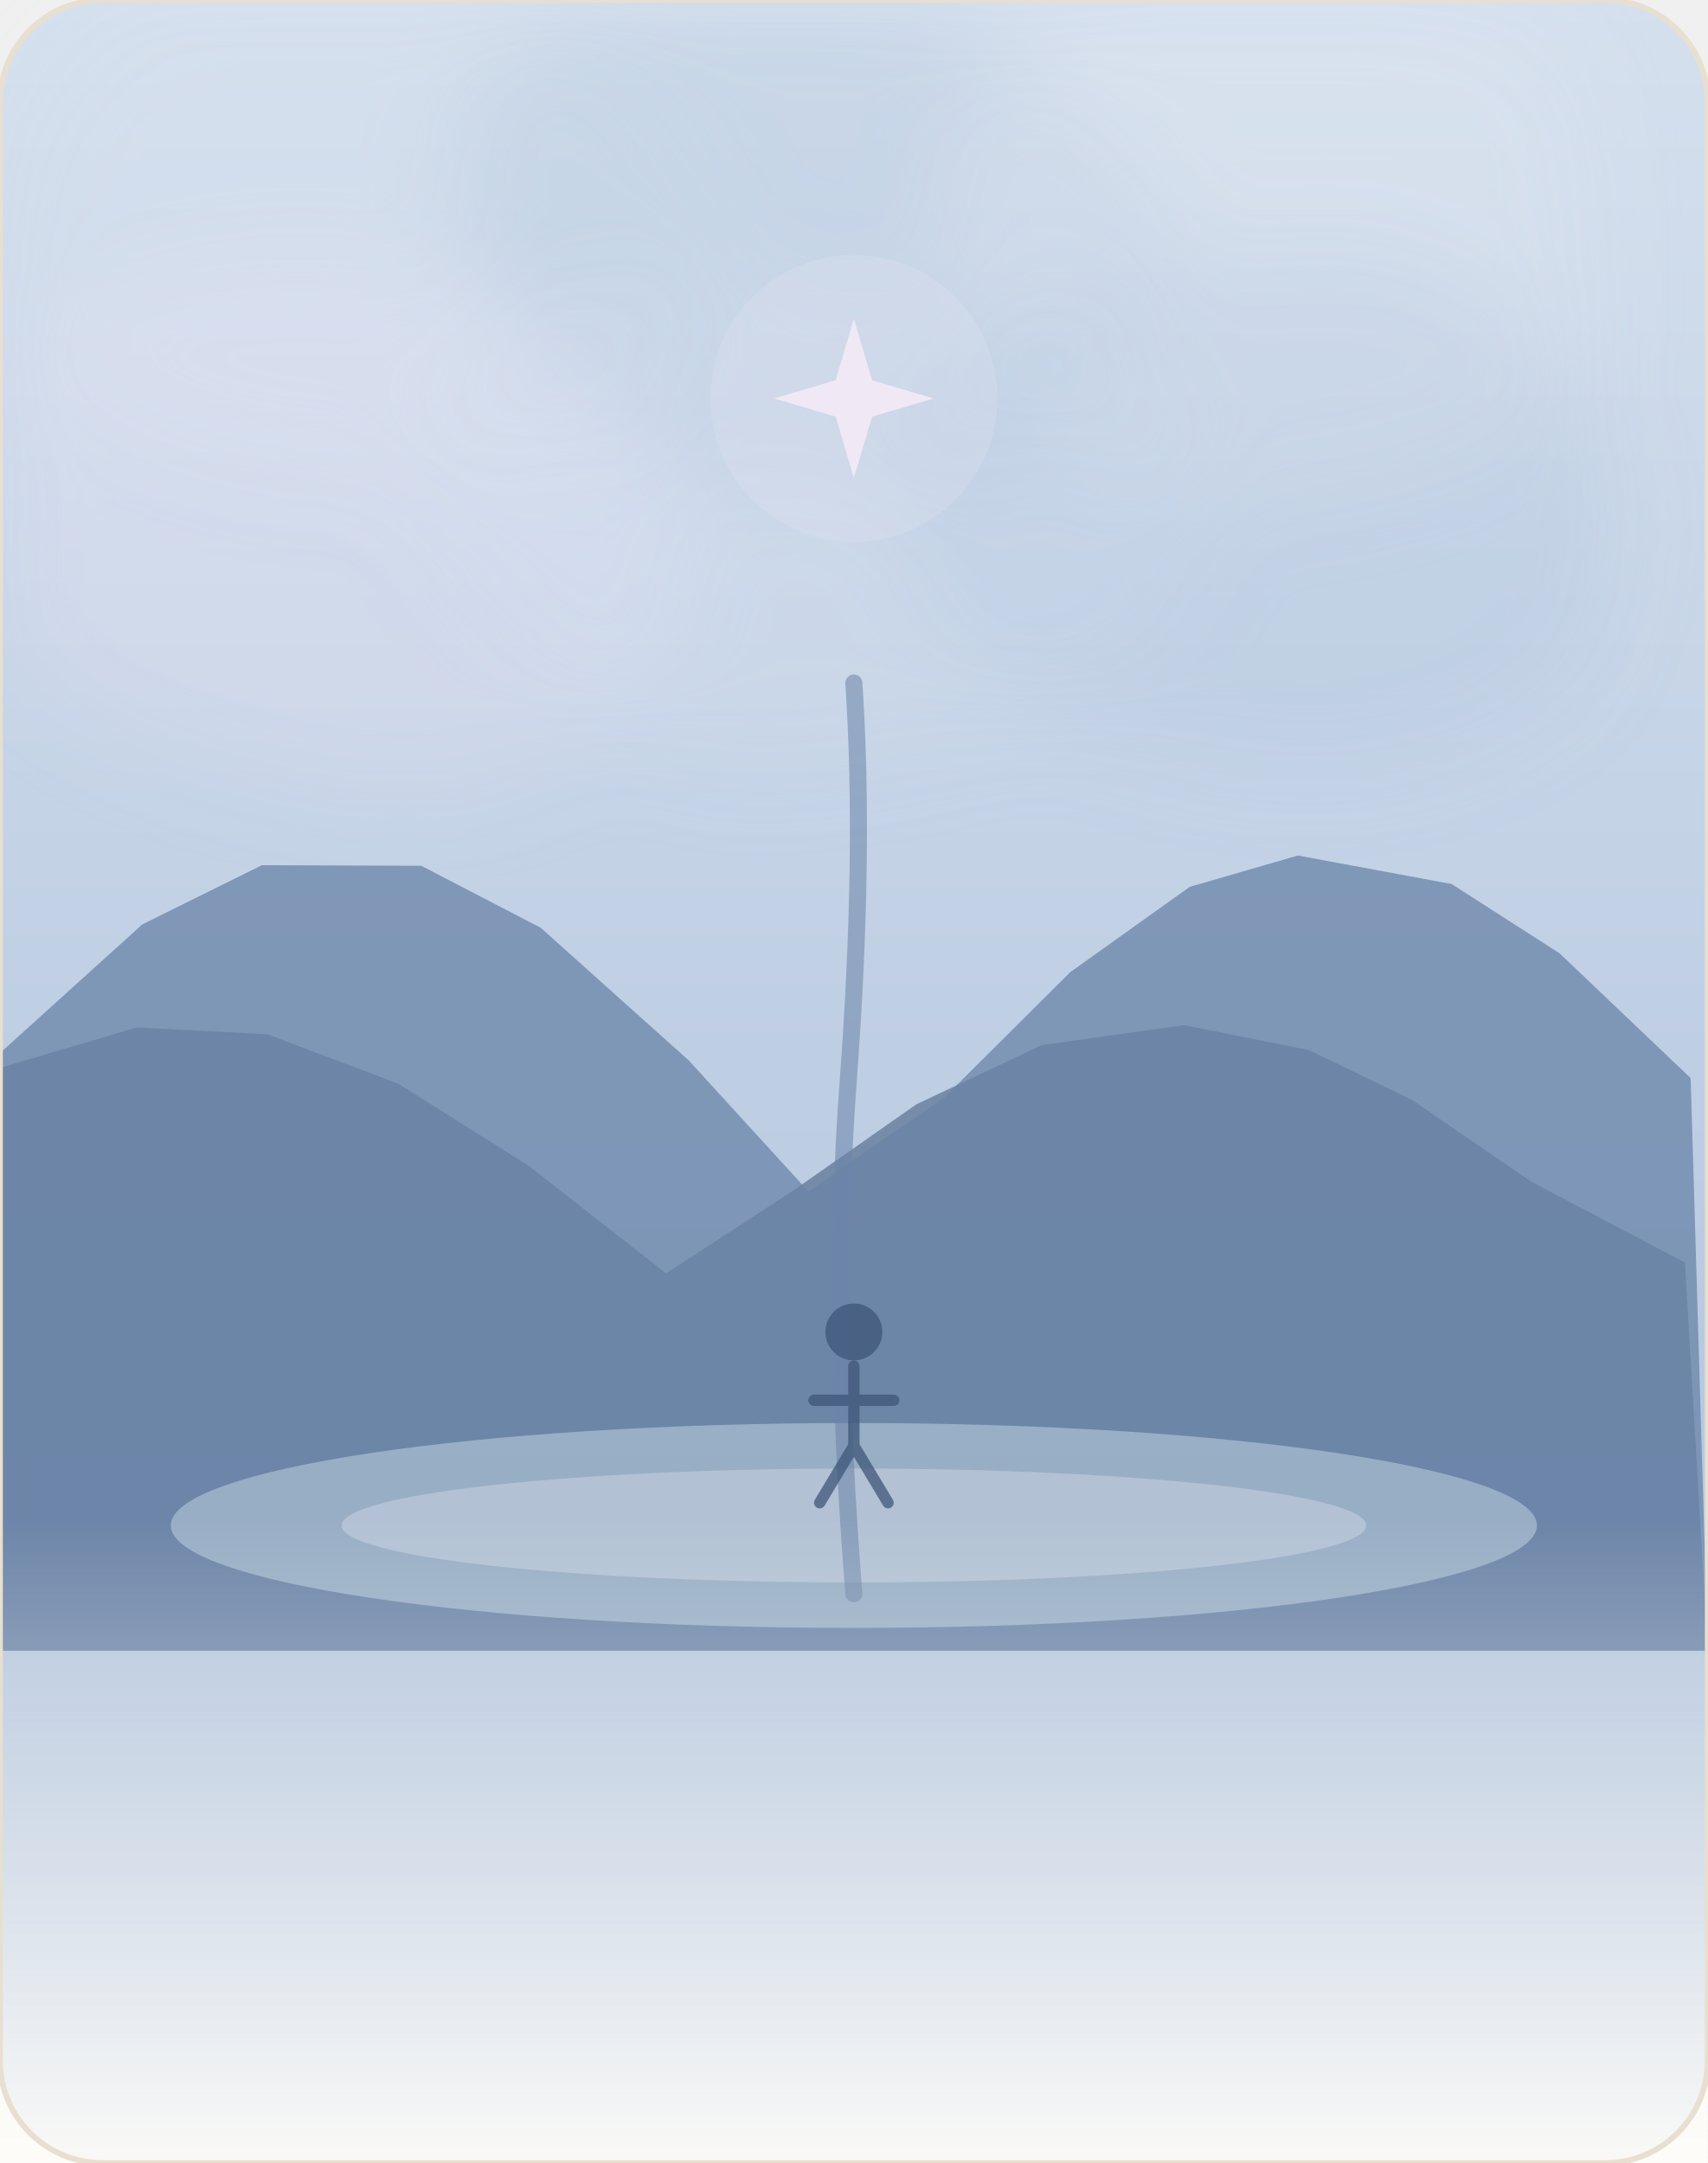
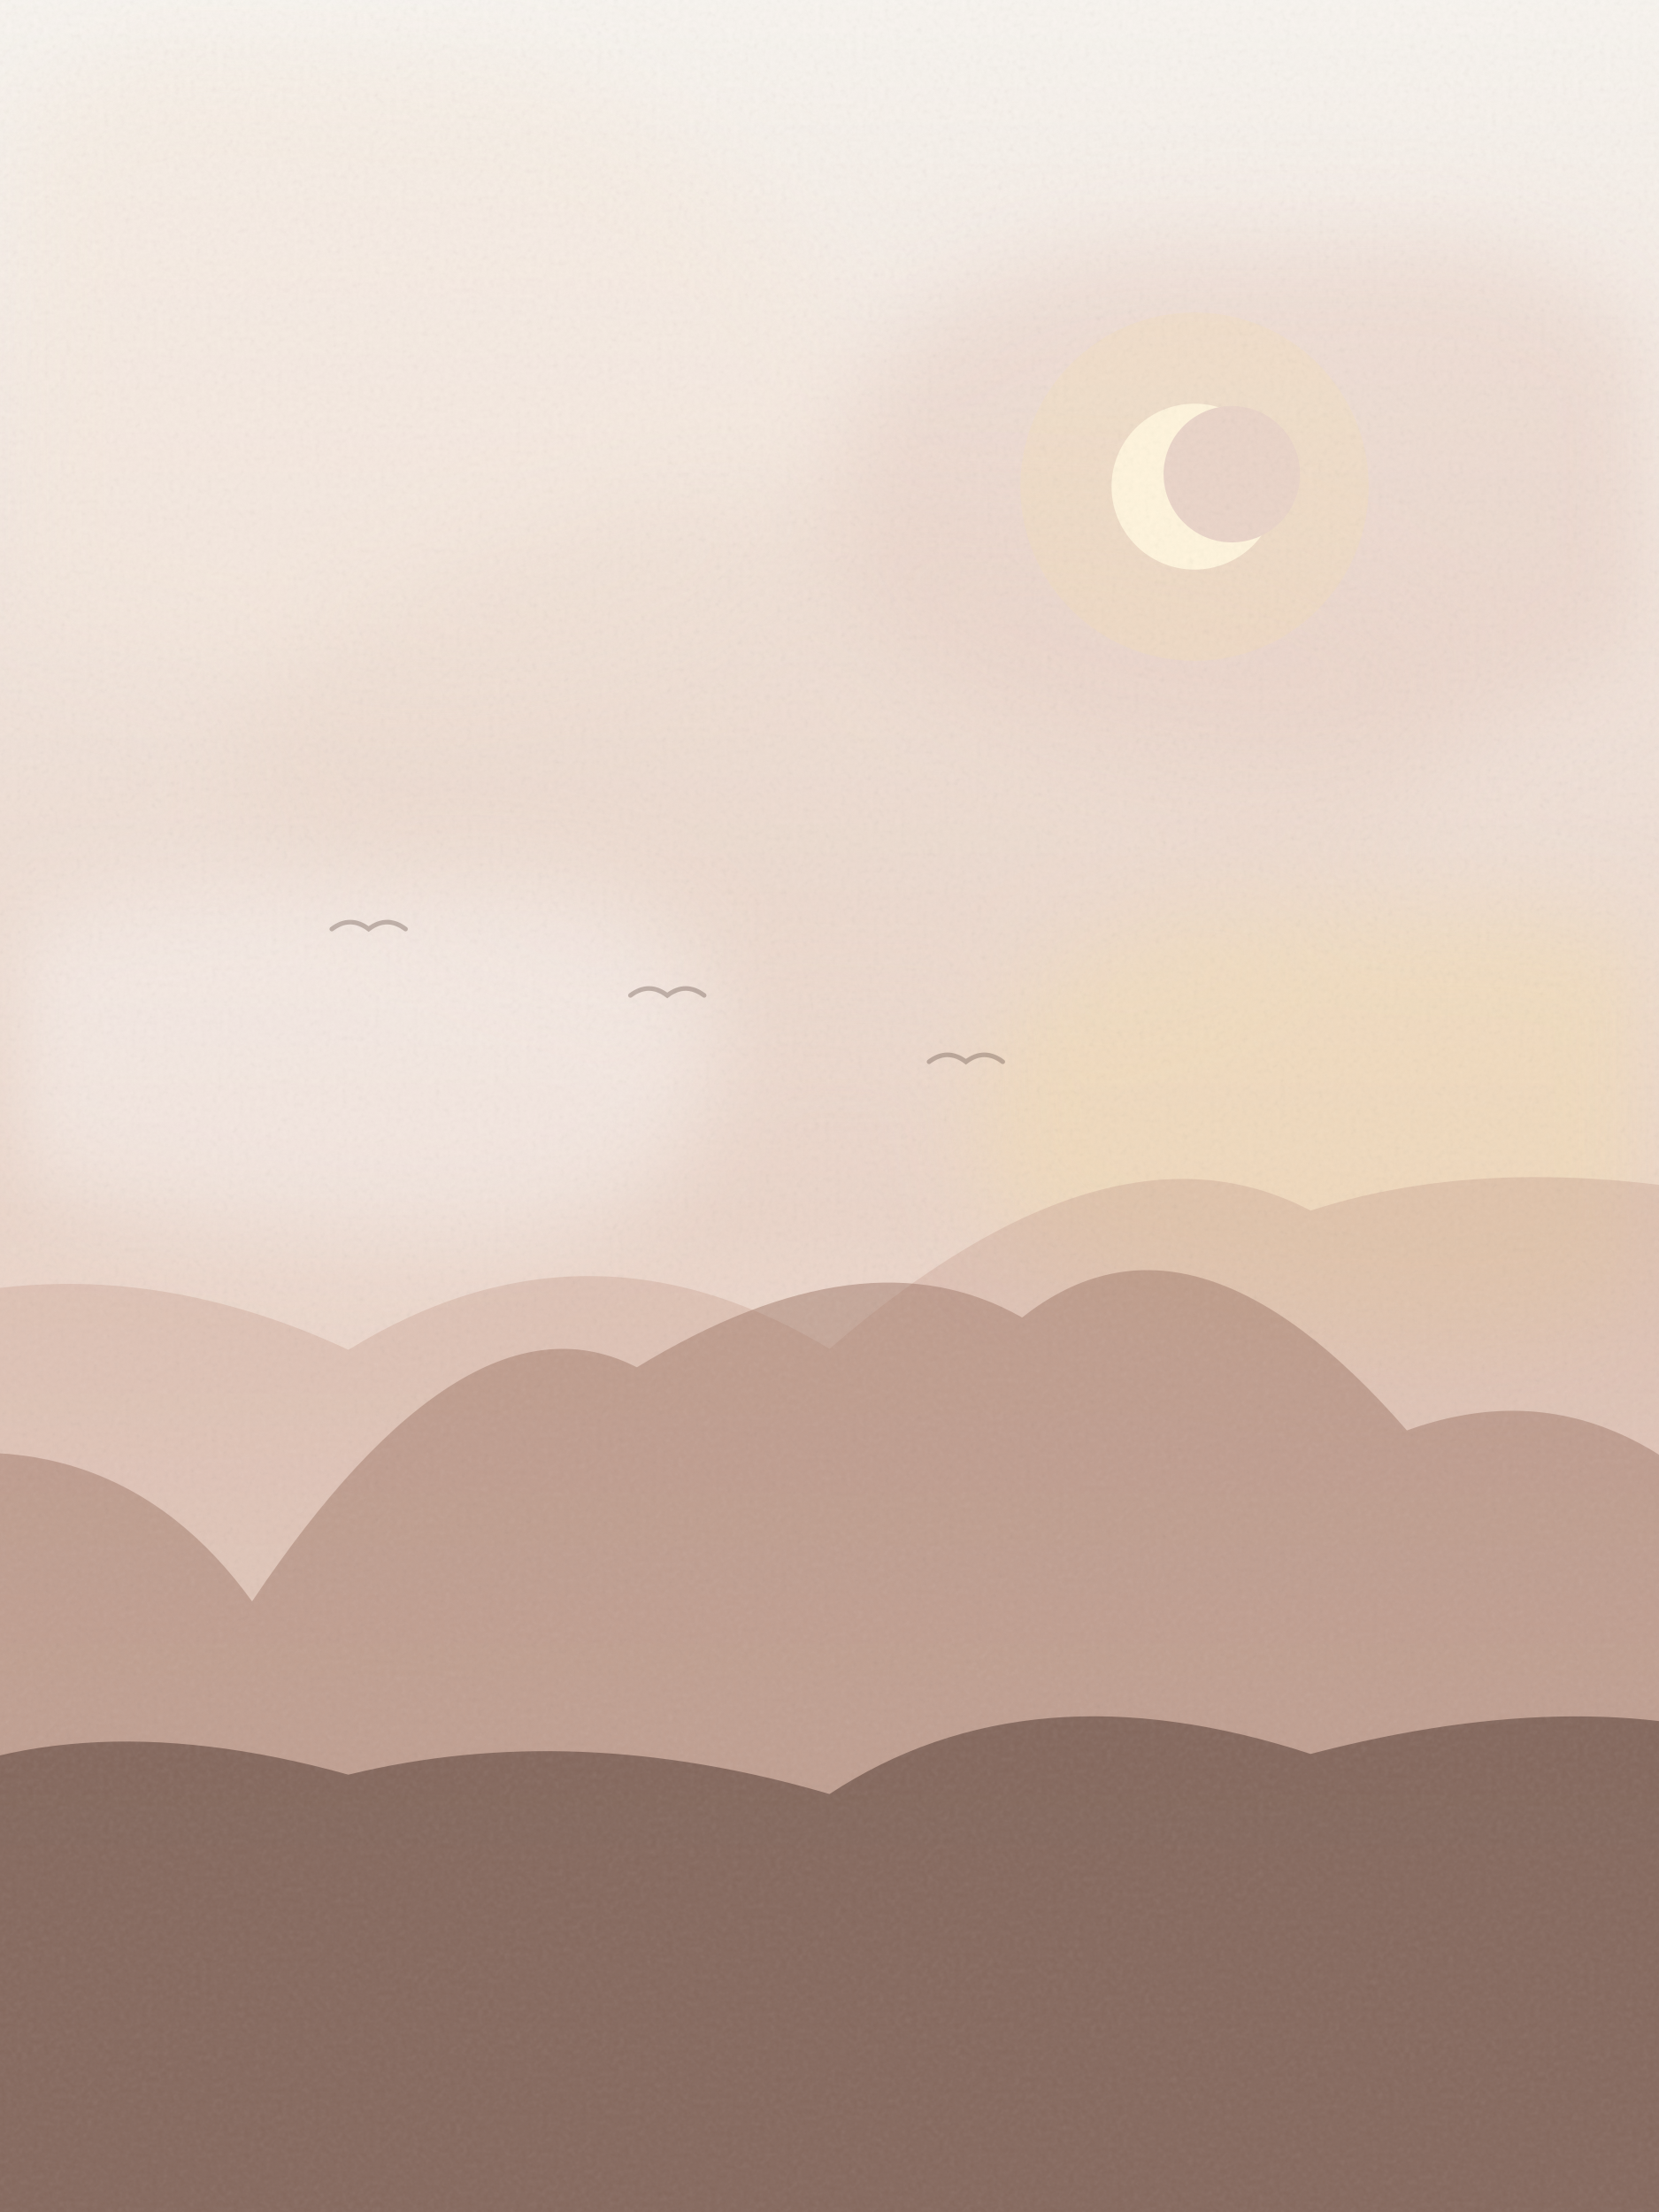
- <svg xmlns="http://www.w3.org/2000/svg" viewBox="0 0 300 380" width="300" height="380">
+ <svg xmlns="http://www.w3.org/2000/svg" viewBox="0 0 360 480" width="360" height="480">
  <defs>
-     <linearGradient id="skygrad" x1="0" y1="0" x2="0" y2="1">
-       <stop offset="0%" stop-color="#d5e0ee" />
-       <stop offset="100%" stop-color="#a8bdd8" />
+     <linearGradient id="g11sky" x1="0" y1="0" x2="0" y2="1">
+       <stop offset="0%" stop-color="#f8f4ef" />
+       <stop offset="55%" stop-color="#ead4c8" />
+       <stop offset="100%" stop-color="#f6e8df" />
    </linearGradient>
-     <linearGradient id="paper" x1="0" y1="0" x2="0" y2="1">
-       <stop offset="0%" stop-color="#fffdf9" stop-opacity="0" />
-       <stop offset="70%" stop-color="#fffdf9" stop-opacity="0" />
-       <stop offset="100%" stop-color="#fffdf9" stop-opacity="0.95" />
-     </linearGradient>
-     <filter id="soft">
-       <feGaussianBlur stdDeviation="8" />
+     <filter id="g11soft" x="-30%" y="-30%" width="160%" height="160%">
+       <feGaussianBlur stdDeviation="10" />
+     </filter>
+     <filter id="g11grain" x="0" y="0" width="100%" height="100%">
+       <feTurbulence type="fractalNoise" baseFrequency="0.85" numOctaves="2" seed="11" />
+       <feColorMatrix type="saturate" values="0" />
+       <feComponentTransfer>
+         <feFuncA type="linear" slope="0.18" />
+       </feComponentTransfer>
    </filter>
  </defs>
-   <rect width="300" height="380" rx="18" fill="url(#skygrad)" />
-   <g filter="url(#soft)" opacity="0.9">
-     <path d="M 129.2 40.0 Q 129.2 40.0 123.0 54.8 Q 116.9 69.5 98.7 77.2 Q 80.4 84.9 60.4 84.0 Q 40.4 83.1 23.5 75.4 Q 6.6 67.7 3.2 53.9 Q -0.2 40.0 4.8 27.0 Q 9.7 13.9 24.2 3.5 Q 38.7 -6.8 60.4 -7.6 Q 82.0 -8.4 97.4 2.1 Q 112.7 12.6 120.9 26.3 Z" fill="#d5e0ee" opacity="0.268" />
-     <path d="M 209.1 40.0 Q 209.1 40.0 201.6 54.0 Q 194.0 68.0 178.3 78.9 Q 162.6 89.7 140.7 88.3 Q 118.7 86.8 105.4 75.9 Q 92.1 64.9 85.0 52.4 Q 78.0 40.0 80.1 25.0 Q 82.1 10.0 100.6 1.9 Q 119.0 -6.2 138.9 -3.9 Q 158.9 -1.6 173.5 6.7 Q 188.2 15.0 198.6 27.5 Z" fill="#a8bdd8" opacity="0.273" />
-     <path d="M 278.5 40.0 Q 278.5 40.0 278.8 55.3 Q 279.2 70.7 260.2 78.6 Q 241.2 86.6 219.6 87.6 Q 197.9 88.5 185.7 76.4 Q 173.4 64.2 167.6 52.1 Q 161.8 40.0 166.0 27.1 Q 170.3 14.2 185.4 5.6 Q 200.5 -2.9 220.3 -3.6 Q 240.1 -4.2 258.4 3.2 Q 276.7 10.6 277.6 25.3 Z" fill="#e6ecf4" opacity="0.255" />
-     <path d="M 123.2 90.0 Q 123.2 90.0 120.7 105.1 Q 118.3 120.3 100.9 130.9 Q 83.4 141.5 61.4 138.4 Q 39.4 135.4 21.4 127.3 Q 3.5 119.3 -4.3 104.7 Q -12.2 90.0 -7.2 73.9 Q -2.2 57.7 18.2 50.3 Q 38.6 42.9 59.3 44.3 Q 80.1 45.8 94.3 55.3 Q 108.4 64.9 115.8 77.4 Z" fill="#f0e8f5" opacity="0.245" />
-     <path d="M 215.2 90.0 Q 215.2 90.0 206.9 105.2 Q 198.6 120.4 178.7 125.9 Q 158.9 131.5 139.1 133.5 Q 119.3 135.5 106.2 124.9 Q 93.1 114.3 81.4 102.2 Q 69.7 90.0 74.0 74.0 Q 78.4 58.0 98.6 50.7 Q 118.8 43.4 138.3 47.0 Q 157.9 50.7 179.2 54.7 Q 200.4 58.6 207.8 74.3 Z" fill="#d5e0ee" opacity="0.255" />
-     <path d="M 283.7 90.0 Q 283.7 90.0 281.5 105.4 Q 279.3 120.8 260.2 128.6 Q 241.1 136.4 221.1 134.1 Q 201.0 131.7 183.8 124.7 Q 166.6 117.7 160.2 103.9 Q 153.8 90.0 157.3 74.6 Q 160.7 59.2 180.7 53.4 Q 200.7 47.6 221.7 43.9 Q 242.7 40.1 259.5 50.4 Q 276.3 60.8 280.0 75.4 Z" fill="#a8bdd8" opacity="0.231" />
+   <rect width="360" height="480" fill="url(#g11sky)" />
+   <g filter="url(#g11soft)">
+     <path d="M 113.4 14.9 Q 70.6 -2.1 113.4 14.9 Q 156.1 31.9 176.5 59.2 Q 196.9 86.4 177.2 114.8 Q 157.5 143.2 114.1 147.6 Q 70.6 152.0 30.4 142.3 Q -9.8 132.7 -37.6 109.6 Q -65.4 86.4 -33.5 54.5 Q -1.6 22.7 34.5 10.3 Z" fill="#f6e8df" opacity="0.49" />
+     <path d="M 316.7 52.1 Q 285.2 46.7 316.7 52.1 Q 348.3 57.6 362.2 81.6 Q 376.1 105.6 365.3 125.3 Q 354.5 145.1 319.9 158.2 Q 285.2 171.4 242.3 162.4 Q 199.5 153.4 185.6 129.5 Q 171.8 105.6 188.1 82.2 Q 204.4 58.8 244.8 52.7 Z" fill="#e2c2b2" opacity="0.34" />
+     <path d="M 249.1 111.9 Q 194.3 98.5 249.1 111.9 Q 303.8 125.2 314.0 144.2 Q 324.3 163.2 302.4 185.5 Q 280.4 207.8 237.4 217.9 Q 194.3 228.0 145.5 219.3 Q 96.7 210.6 64.5 186.9 Q 32.3 163.2 67.7 139.8 Q 103.1 116.5 148.7 107.5 Z" fill="#ead4c8" opacity="0.38" />
+     <path d="M 105.1 191.4 Q 67.8 189.8 105.1 191.4 Q 142.4 193.1 151.4 211.7 Q 160.3 230.4 147.5 250.2 Q 134.8 270.0 101.3 270.9 Q 67.8 271.8 35.4 265.6 Q 3.1 259.5 -7.0 244.9 Q -17.0 230.4 -6.1 213.1 Q 4.8 195.7 36.3 192.8 Z" fill="#fff" opacity="0.38" />
+     <path d="M 331.9 197.5 Q 297.1 190.1 331.9 197.5 Q 366.7 204.9 377.4 222.4 Q 388.0 240.0 372.9 263.8 Q 357.8 287.6 327.4 290.6 Q 297.1 293.5 259.4 285.0 Q 221.7 276.5 214.4 258.2 Q 207.1 240.0 217.3 222.6 Q 227.5 205.1 262.3 197.6 Z" fill="#f3ddb0" opacity="0.50" />
  </g>
-   <path d="M 0,290 L 0,187.6 L 24,180.5 L 47,181.7 L 70,190.4 L 93,204.9 L 117,223.7 L 139,209.4 L 161,194.0 L 183,183.6 L 208,180.1 L 230,184.5 L 248,193.2 L 269,207.6 L 296,221.8 L 300,290 Z" fill="#3d5678" opacity="0.55" />
-   <path d="M 0,290 L 0,185.0 L 25,162.4 L 46,152.0 L 74,152.1 L 95,163.0 L 121,186.3 L 142,209.3 L 166,192.7 L 188,170.8 L 209,155.8 L 228,150.3 L 255,155.3 L 274,167.5 L 297,189.4 L 300,290 Z" fill="#6a84a8" opacity="0.75" />
-   <ellipse cx="150" cy="268" rx="120" ry="18" fill="#cfe0e8" opacity="0.45" />
-   <ellipse cx="150" cy="268" rx="90" ry="10" fill="#ffffff" opacity="0.25" />
+   <circle cx="259.2" cy="105.6" r="37.8" fill="#f3ddb0" opacity="0.28" />
+   <circle cx="259.2" cy="105.6" r="18.0" fill="#fff4dc" />
+   <circle cx="267.3" cy="102.9" r="14.8" fill="#ead4c8" />
  <g>
-     <circle cx="150" cy="70" r="25.2" fill="#f0e8f5" opacity="0.18" />
-     <polygon points="150.0,56.0 153.2,66.8 164.0,70.0 153.2,73.2 150.0,84.0 146.8,73.2 136.0,70.0 146.8,66.8" fill="#f0e8f5" />
-     <path d="M 150 280 Q 146 230, 149 190 T 150 120" fill="none" stroke="#6a84a8" stroke-width="3" stroke-linecap="round" opacity="0.55" />
+     <path d="M -28.8 484.0 L -28.8 286.3 Q 22.3 268.1 75.6 292.9 Q 127.4 261.0 180.0 292.7 Q 241.0 239.9 284.4 262.7 Q 328.3 248.4 388.8 262.2 L 388.8 484.0 Z" fill="#c9a090" opacity="0.38" />
+     <path d="M -28.8 484.0 L -28.8 318.3 Q 24.1 305.2 54.7 347.5 Q 101.4 277.9 138.2 296.7 Q 187.8 266.5 221.8 285.9 Q 258.6 256.7 305.3 310.4 Q 352.3 293.4 388.8 344.2 L 388.8 484.0 Z" fill="#a07868" opacity="0.5" />
+     <path d="M -28.8 484.0 L -28.8 392.4 Q 12.9 367.7 75.6 385.1 Q 124.7 373.1 180.0 389.3 Q 223.4 360.7 284.4 380.6 Q 346.0 364.5 388.8 380.2 L 388.8 484.0 Z" fill="#6e5248" opacity="0.72" />
  </g>
-   <circle cx="150" cy="234" r="5" fill="#3d5678" opacity="0.75" />
-   <path d="M 150 240 L 150 254 M 143 246 L 157 246 M 150 254 L 144 264 M 150 254 L 156 264" stroke="#3d5678" stroke-width="2" stroke-linecap="round" opacity="0.75" fill="none" />
-   <rect width="300" height="380" fill="url(#paper)" />
-   <rect width="300" height="380" rx="18" fill="none" stroke="#e8dfd0" stroke-width="1" />
+   <path d="M 72.0 201.6 q 4 -3 8 0 q 4 -3 8 0" fill="none" stroke="#5c463c" stroke-width="1" opacity="0.35" stroke-linecap="round" />
+   <path d="M 136.8 216.0 q 4 -3 8 0 q 4 -3 8 0" fill="none" stroke="#5c463c" stroke-width="1" opacity="0.35" stroke-linecap="round" />
+   <path d="M 201.6 230.4 q 4 -3 8 0 q 4 -3 8 0" fill="none" stroke="#5c463c" stroke-width="1" opacity="0.35" stroke-linecap="round" />
+   <rect width="360" height="480" filter="url(#g11grain)" opacity="0.55" />
</svg>
